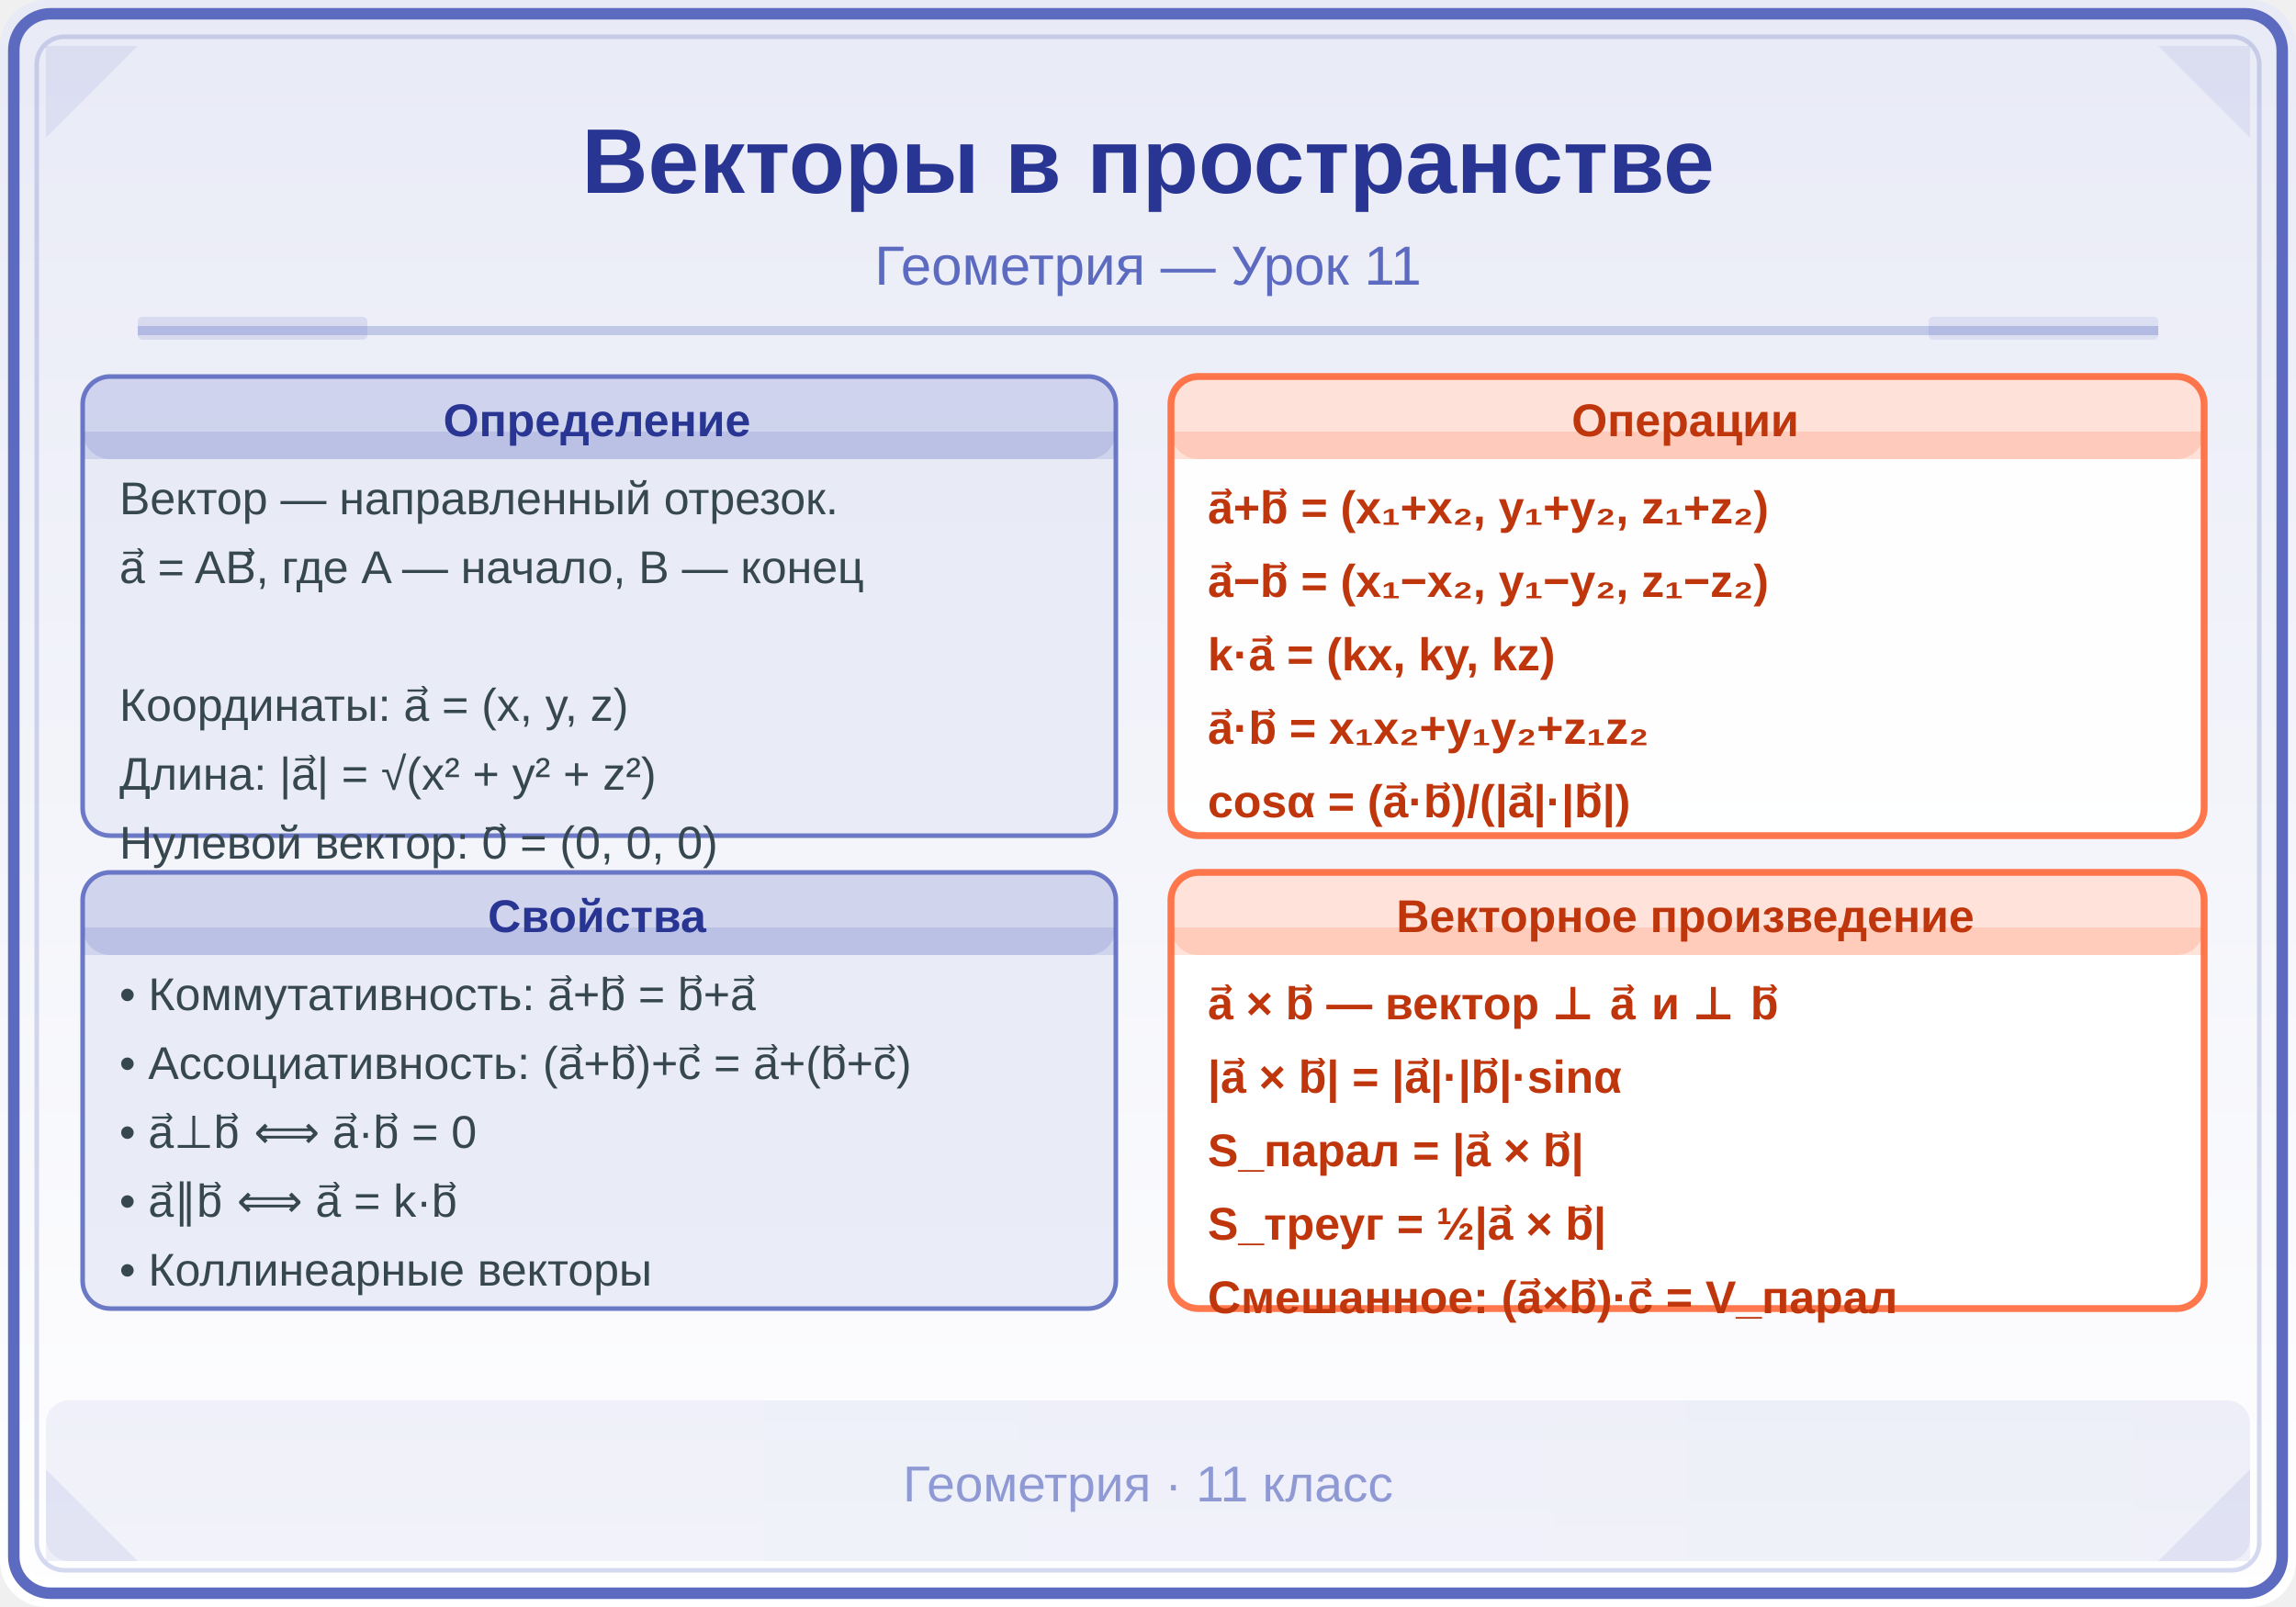
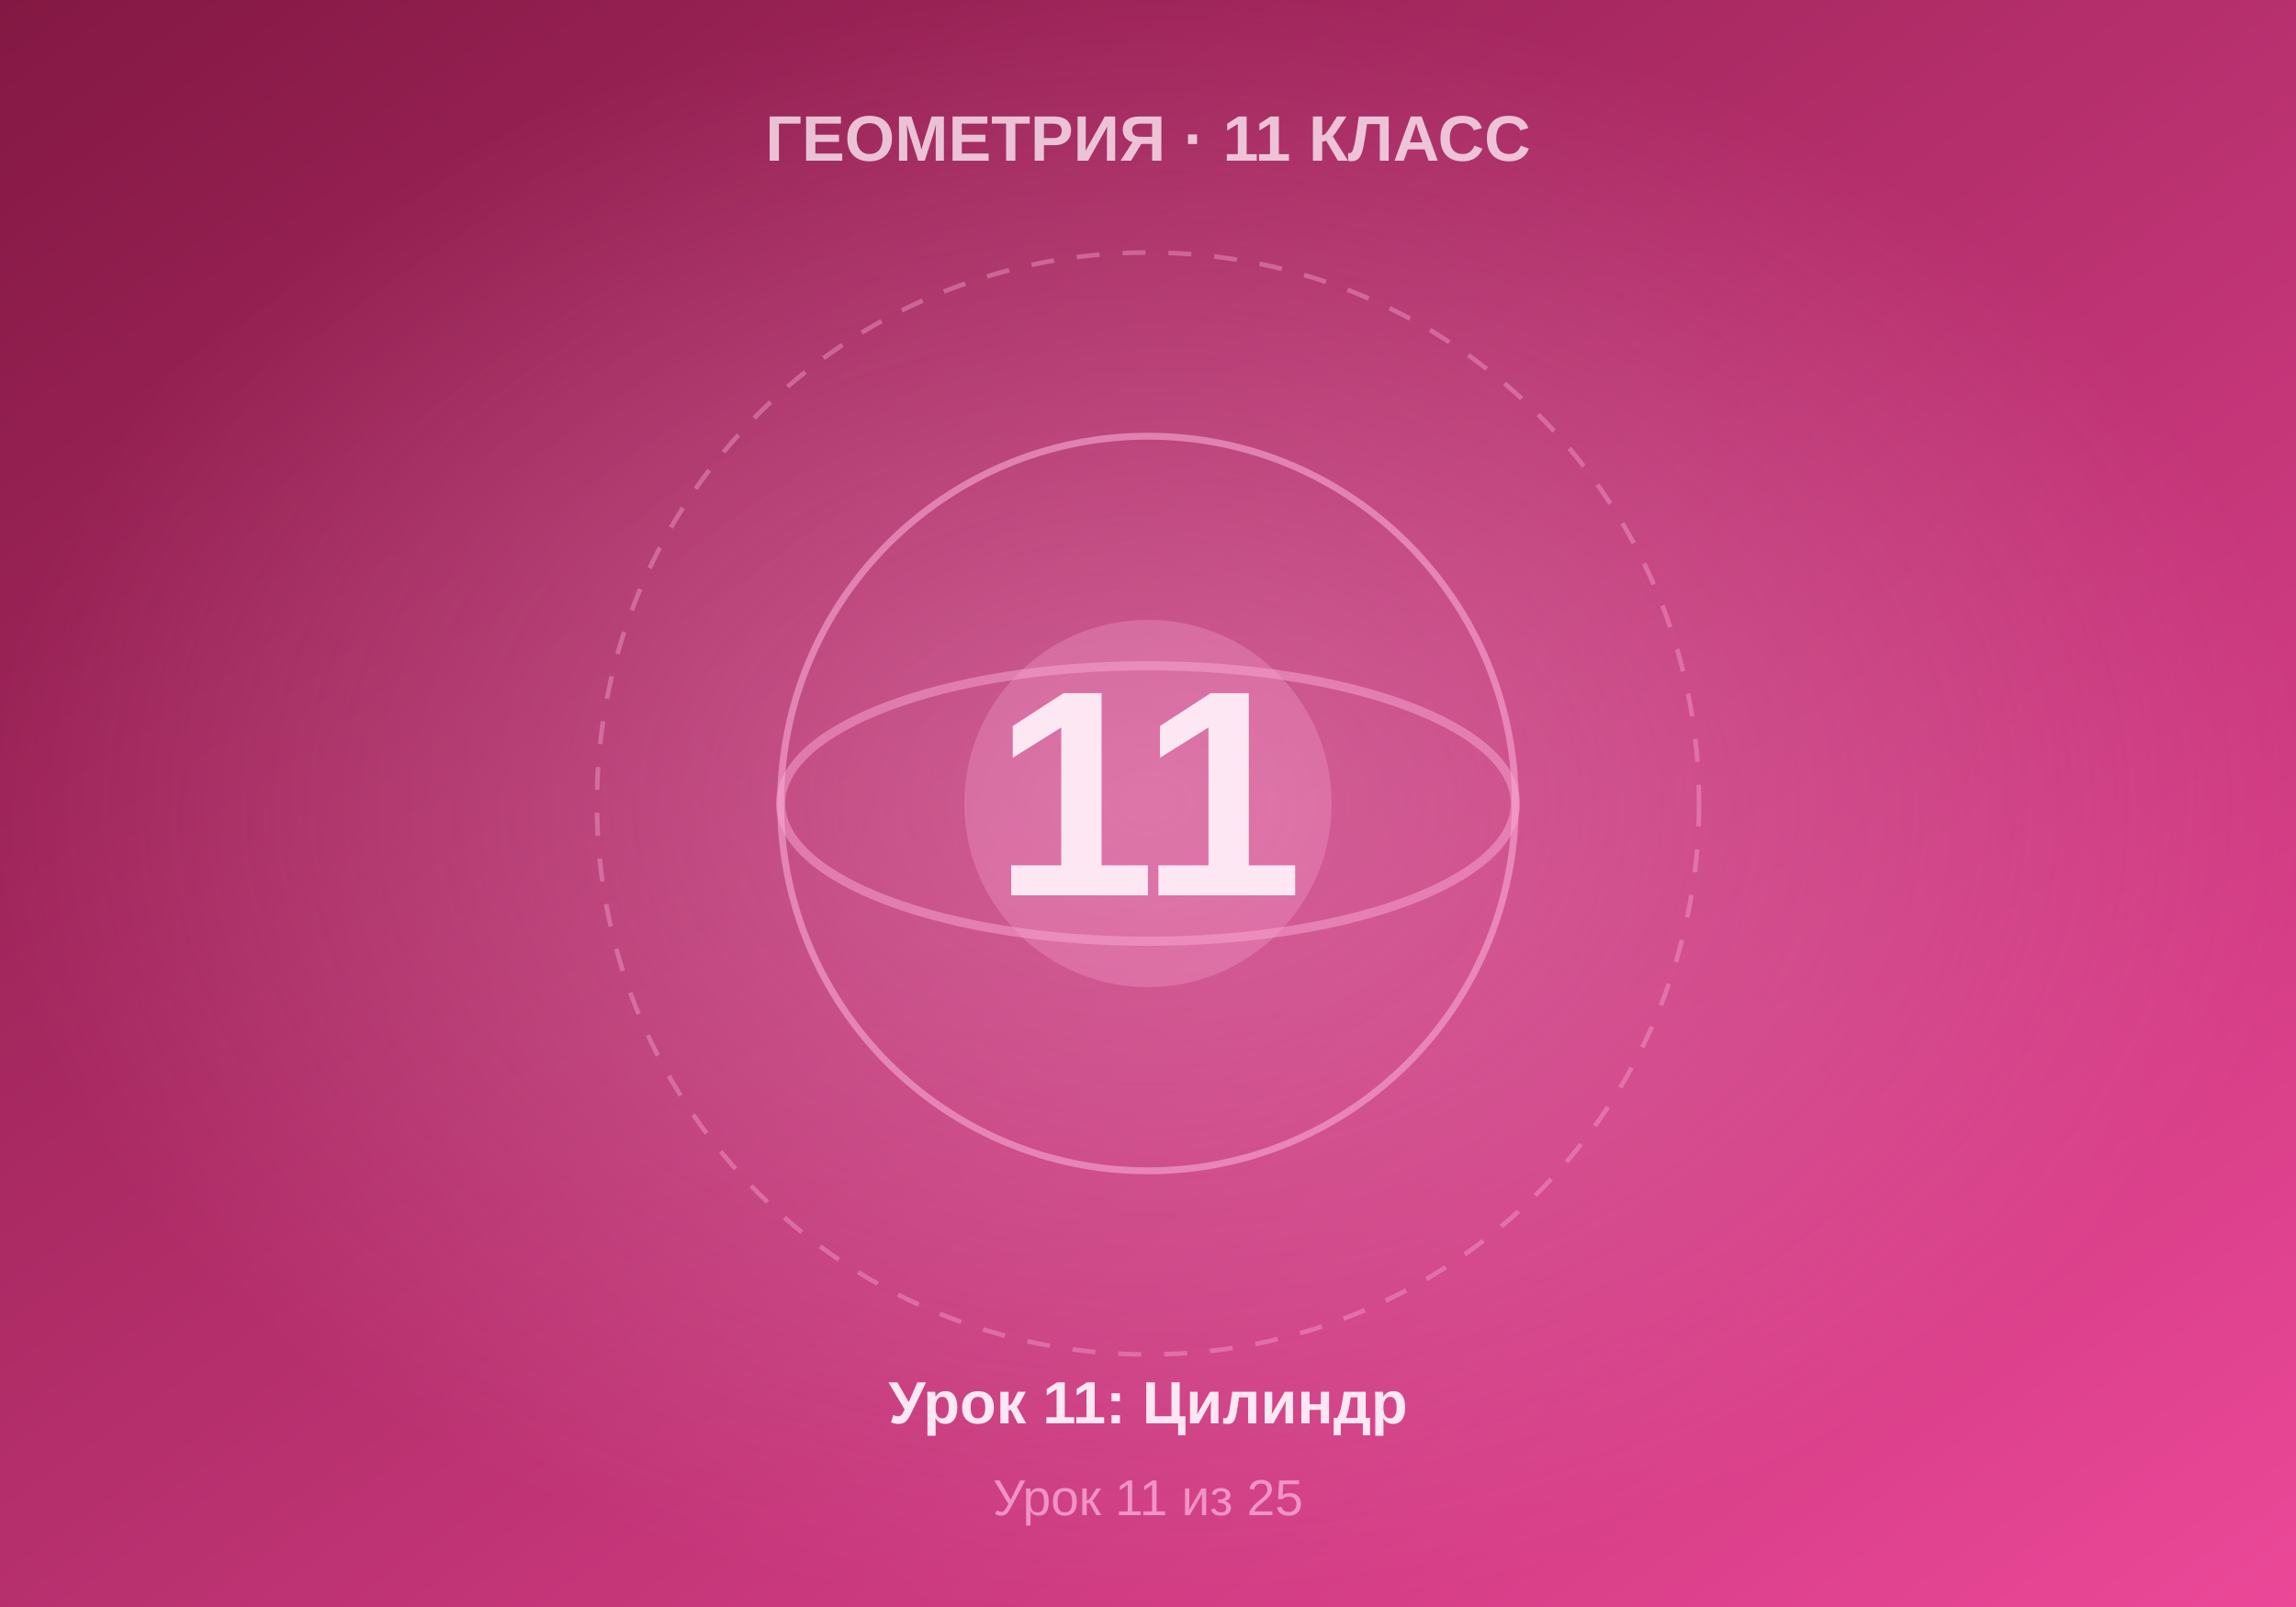
- <svg xmlns="http://www.w3.org/2000/svg" viewBox="0 0 500 350">
+ <svg xmlns="http://www.w3.org/2000/svg" viewBox="0 0 500 350" width="500" height="350">
  <defs>
-     <linearGradient id="bgGrad" x1="0" y1="0" x2="0" y2="1">
-       <stop offset="0%" stop-color="#E8EAF6" />
-       <stop offset="100%" stop-color="#FFFFFF" />
+     <linearGradient id="bgGrad" x1="0%" y1="0%" x2="100%" y2="100%">
+       <stop offset="0%" style="stop-color:#831843" />
+       <stop offset="100%" style="stop-color:#ec4899" />
    </linearGradient>
-     <linearGradient id="panelGrad" x1="0" y1="0" x2="1" y2="0">
-       <stop offset="0%" stop-color="#5C6BC0" />
-       <stop offset="100%" stop-color="#3F51B5" />
-     </linearGradient>
+     <radialGradient id="centerGlow" cx="50%" cy="50%" r="50%">
+       <stop offset="0%" style="stop-color:#f9a8d4;stop-opacity:0.4" />
+       <stop offset="100%" style="stop-color:#f9a8d4;stop-opacity:0" />
+     </radialGradient>
  </defs>
-   <rect width="500" height="350" fill="url(#bgGrad)" rx="10" />
-   <rect x="3" y="3" width="494" height="344" rx="8" fill="none" stroke="#5C6BC0" stroke-width="2.5" />
-   <rect x="8" y="8" width="484" height="334" rx="6" fill="none" stroke="#5C6BC0" stroke-width="1" opacity="0.25" />
-   <polygon points="10,10 30,10 10,30" fill="#5C6BC0" opacity="0.10" />
-   <polygon points="490,10 470,10 490,30" fill="#5C6BC0" opacity="0.10" />
-   <polygon points="10,340 30,340 10,320" fill="#5C6BC0" opacity="0.10" />
-   <polygon points="490,340 470,340 490,320" fill="#5C6BC0" opacity="0.10" />
-   <text x="250" y="42" font-family="Arial,sans-serif" font-size="20" font-weight="bold" fill="#283593" text-anchor="middle">Векторы в пространстве</text>
-   <text x="250" y="62" font-family="Arial,sans-serif" font-size="12" fill="#5C6BC0" text-anchor="middle">Геометрия — Урок 11</text>
-   <line x1="30" y1="72" x2="470" y2="72" stroke="#5C6BC0" stroke-width="2" opacity="0.3" />
-   <rect x="30" y="69" width="50" height="5" fill="#5C6BC0" opacity="0.15" rx="1" />
-   <rect x="420" y="69" width="50" height="5" fill="#3F51B5" opacity="0.10" rx="1" />
-   <rect x="18" y="82" width="225" height="100" fill="#E8EAF6" rx="6" stroke="#5C6BC0" stroke-width="1" opacity="0.9" />
-   <rect x="18" y="82" width="225" height="18" fill="#5C6BC0" rx="6" opacity="0.18" />
-   <rect x="18" y="94" width="225" height="6" fill="#5C6BC0" opacity="0.18" />
-   <text x="130" y="95" font-family="Arial,sans-serif" font-size="10" font-weight="bold" fill="#283593" text-anchor="middle">Определение</text>
-   <text x="26" y="112" font-family="Arial,sans-serif" font-size="10" fill="#37474F">Вектор — направленный отрезок.</text>
-   <text x="26" y="127" font-family="Arial,sans-serif" font-size="10" fill="#37474F">a⃗ = AB⃗, где A — начало, B — конец</text>
-   <text x="26" y="142" font-family="Arial,sans-serif" font-size="10" fill="#37474F" />
-   <text x="26" y="157" font-family="Arial,sans-serif" font-size="10" fill="#37474F">Координаты: a⃗ = (x, y, z)</text>
-   <text x="26" y="172" font-family="Arial,sans-serif" font-size="10" fill="#37474F">Длина: |a⃗| = √(x² + y² + z²)</text>
-   <text x="26" y="187" font-family="Arial,sans-serif" font-size="10" fill="#37474F">Нулевой вектор: 0⃗ = (0, 0, 0)</text>
-   <rect x="255" y="82" width="225" height="100" fill="#FFFFFF" rx="6" stroke="#FF7043" stroke-width="1.5" opacity="0.95" />
-   <rect x="255" y="82" width="225" height="18" fill="#FF7043" rx="6" opacity="0.2" />
-   <rect x="255" y="94" width="225" height="6" fill="#FF7043" opacity="0.2" />
-   <text x="367" y="95" font-family="Arial,sans-serif" font-size="10" font-weight="bold" fill="#BF360C" text-anchor="middle">Операции</text>
-   <text x="263" y="114" font-family="Arial,sans-serif" font-size="10" fill="#BF360C" font-weight="bold">a⃗+b⃗ = (x₁+x₂, y₁+y₂, z₁+z₂)</text>
-   <text x="263" y="130" font-family="Arial,sans-serif" font-size="10" fill="#BF360C" font-weight="bold">a⃗−b⃗ = (x₁−x₂, y₁−y₂, z₁−z₂)</text>
-   <text x="263" y="146" font-family="Arial,sans-serif" font-size="10" fill="#BF360C" font-weight="bold">k·a⃗ = (kx, ky, kz)</text>
-   <text x="263" y="162" font-family="Arial,sans-serif" font-size="10" fill="#BF360C" font-weight="bold">a⃗·b⃗ = x₁x₂+y₁y₂+z₁z₂</text>
-   <text x="263" y="178" font-family="Arial,sans-serif" font-size="10" fill="#BF360C" font-weight="bold">cosα = (a⃗·b⃗)/(|a⃗|·|b⃗|)</text>
-   <rect x="18" y="190" width="225" height="95" fill="#E8EAF6" rx="6" stroke="#5C6BC0" stroke-width="1" opacity="0.9" />
-   <rect x="18" y="190" width="225" height="18" fill="#5C6BC0" rx="6" opacity="0.18" />
-   <rect x="18" y="202" width="225" height="6" fill="#5C6BC0" opacity="0.18" />
-   <text x="130" y="203" font-family="Arial,sans-serif" font-size="10" font-weight="bold" fill="#283593" text-anchor="middle">Свойства</text>
-   <text x="26" y="220" font-family="Arial,sans-serif" font-size="10" fill="#37474F">• Коммутативность: a⃗+b⃗ = b⃗+a⃗</text>
-   <text x="26" y="235" font-family="Arial,sans-serif" font-size="10" fill="#37474F">• Ассоциативность: (a⃗+b⃗)+c⃗ = a⃗+(b⃗+c⃗)</text>
-   <text x="26" y="250" font-family="Arial,sans-serif" font-size="10" fill="#37474F">• a⃗⊥b⃗ ⟺ a⃗·b⃗ = 0</text>
-   <text x="26" y="265" font-family="Arial,sans-serif" font-size="10" fill="#37474F">• a⃗∥b⃗ ⟺ a⃗ = k·b⃗</text>
-   <text x="26" y="280" font-family="Arial,sans-serif" font-size="10" fill="#37474F">• Коллинеарные векторы</text>
-   <rect x="255" y="190" width="225" height="95" fill="#FFFFFF" rx="6" stroke="#FF7043" stroke-width="1.5" opacity="0.95" />
-   <rect x="255" y="190" width="225" height="18" fill="#FF7043" rx="6" opacity="0.2" />
-   <rect x="255" y="202" width="225" height="6" fill="#FF7043" opacity="0.2" />
-   <text x="367" y="203" font-family="Arial,sans-serif" font-size="10" font-weight="bold" fill="#BF360C" text-anchor="middle">Векторное произведение</text>
-   <text x="263" y="222" font-family="Arial,sans-serif" font-size="10" fill="#BF360C" font-weight="bold">a⃗ × b⃗ — вектор ⊥ a⃗ и ⊥ b⃗</text>
-   <text x="263" y="238" font-family="Arial,sans-serif" font-size="10" fill="#BF360C" font-weight="bold">|a⃗ × b⃗| = |a⃗|·|b⃗|·sinα</text>
-   <text x="263" y="254" font-family="Arial,sans-serif" font-size="10" fill="#BF360C" font-weight="bold">S_парал = |a⃗ × b⃗|</text>
-   <text x="263" y="270" font-family="Arial,sans-serif" font-size="10" fill="#BF360C" font-weight="bold">S_треуг = ½|a⃗ × b⃗|</text>
-   <text x="263" y="286" font-family="Arial,sans-serif" font-size="10" fill="#BF360C" font-weight="bold">Смешанное: (a⃗×b⃗)·c⃗ = V_парал</text>
-   <rect x="10" y="305" width="480" height="35" fill="url(#panelGrad)" opacity="0.08" rx="5" />
-   <text x="250" y="327" font-family="Arial,sans-serif" font-size="11" fill="#5C6BC0" text-anchor="middle" opacity="0.65">Геометрия · 11 класс</text>
+   <rect width="500" height="350" fill="url(#bgGrad)" />
+   <rect width="500" height="350" fill="url(#centerGlow)" />
+   <circle cx="250" cy="175" r="120" fill="none" stroke="#f9a8d4" stroke-width="1" stroke-dasharray="5,5" opacity="0.4" />
+   <circle cx="250" cy="175" r="80" fill="none" stroke="#f9a8d4" stroke-width="1.5" opacity="0.6" />
+   <circle cx="250" cy="175" r="40" fill="#f9a8d4" opacity="0.3" />
+   <text x="250" y="195" font-family="Arial, sans-serif" font-size="64" font-weight="bold" fill="#fce7f3" text-anchor="middle">11</text>
+   <text x="250" y="35" font-family="Arial, sans-serif" font-size="14" font-weight="bold" fill="#fce7f3" text-anchor="middle" opacity="0.8">ГЕОМЕТРИЯ · 11 КЛАСС</text>
+   <text x="250" y="310" font-family="Arial, sans-serif" font-size="13" font-weight="bold" fill="#fce7f3" text-anchor="middle">Урок 11: Цилиндр</text>
+   <text x="250" y="330" font-family="Arial, sans-serif" font-size="11" fill="#f9a8d4" text-anchor="middle" opacity="0.8">Урок 11 из 25</text>
+   <ellipse cx="250" cy="175" rx="80" ry="30" fill="none" stroke="#f9a8d4" stroke-width="2" opacity="0.5" />
</svg>
